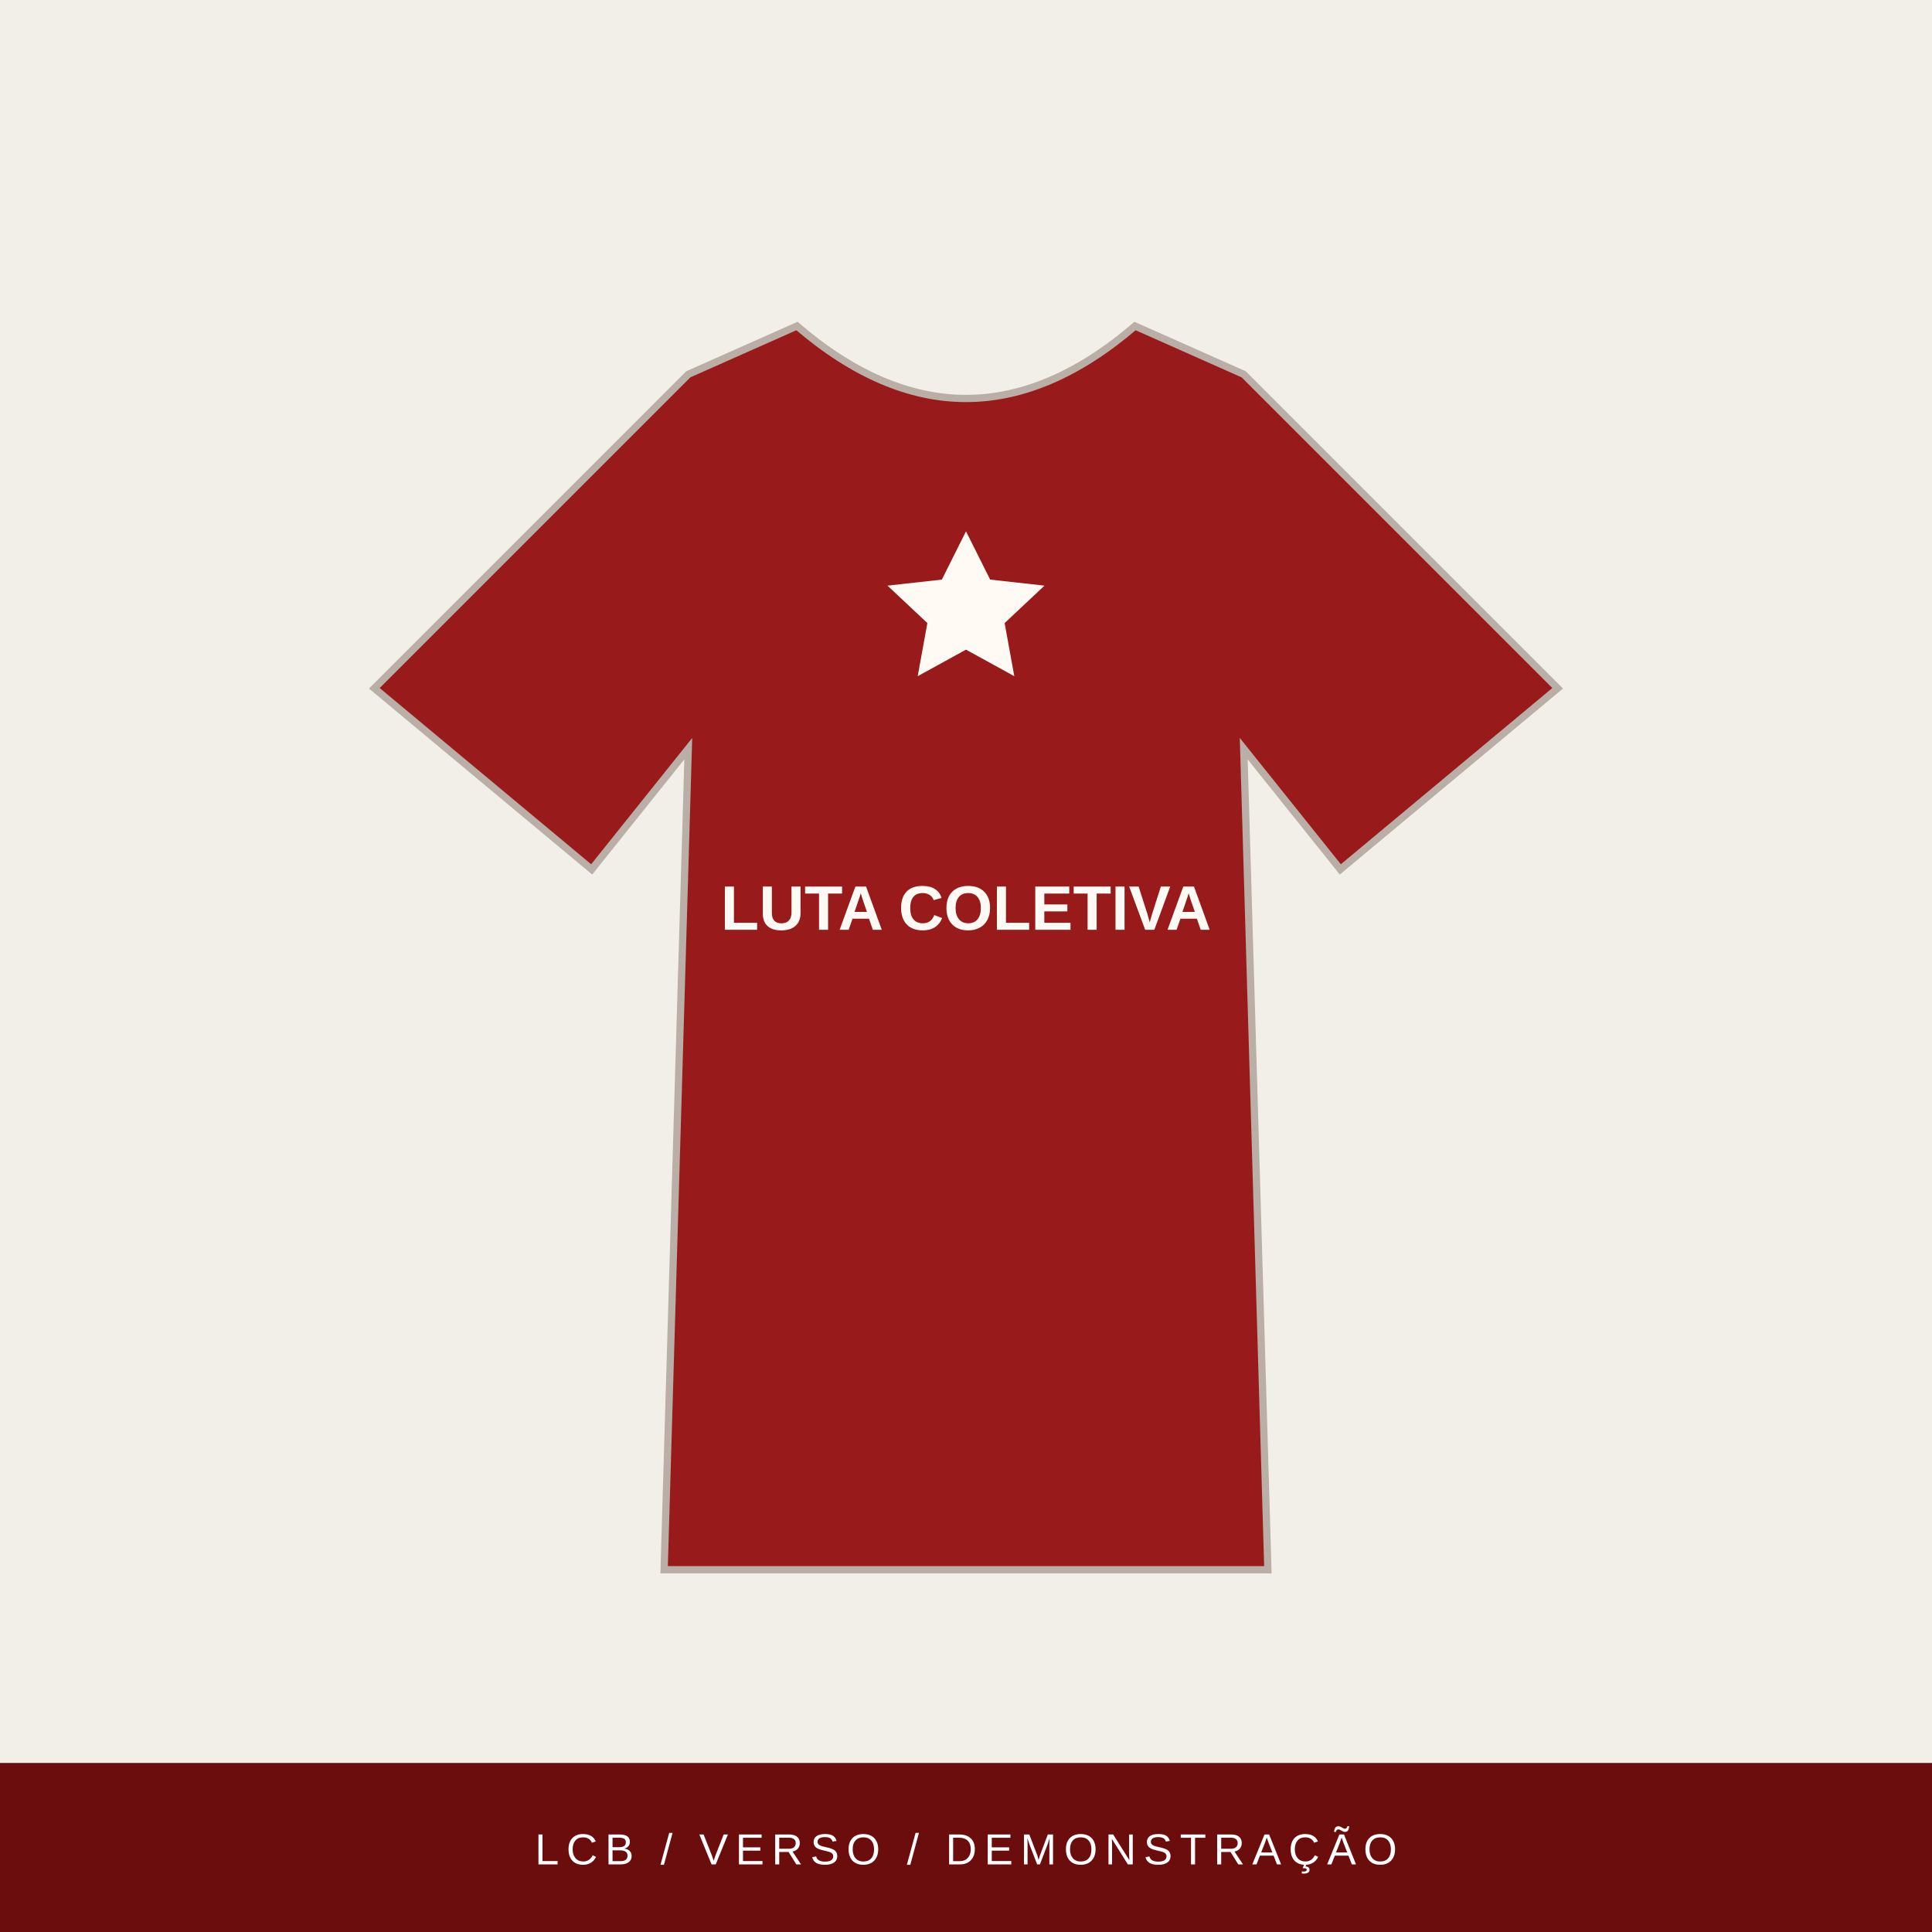
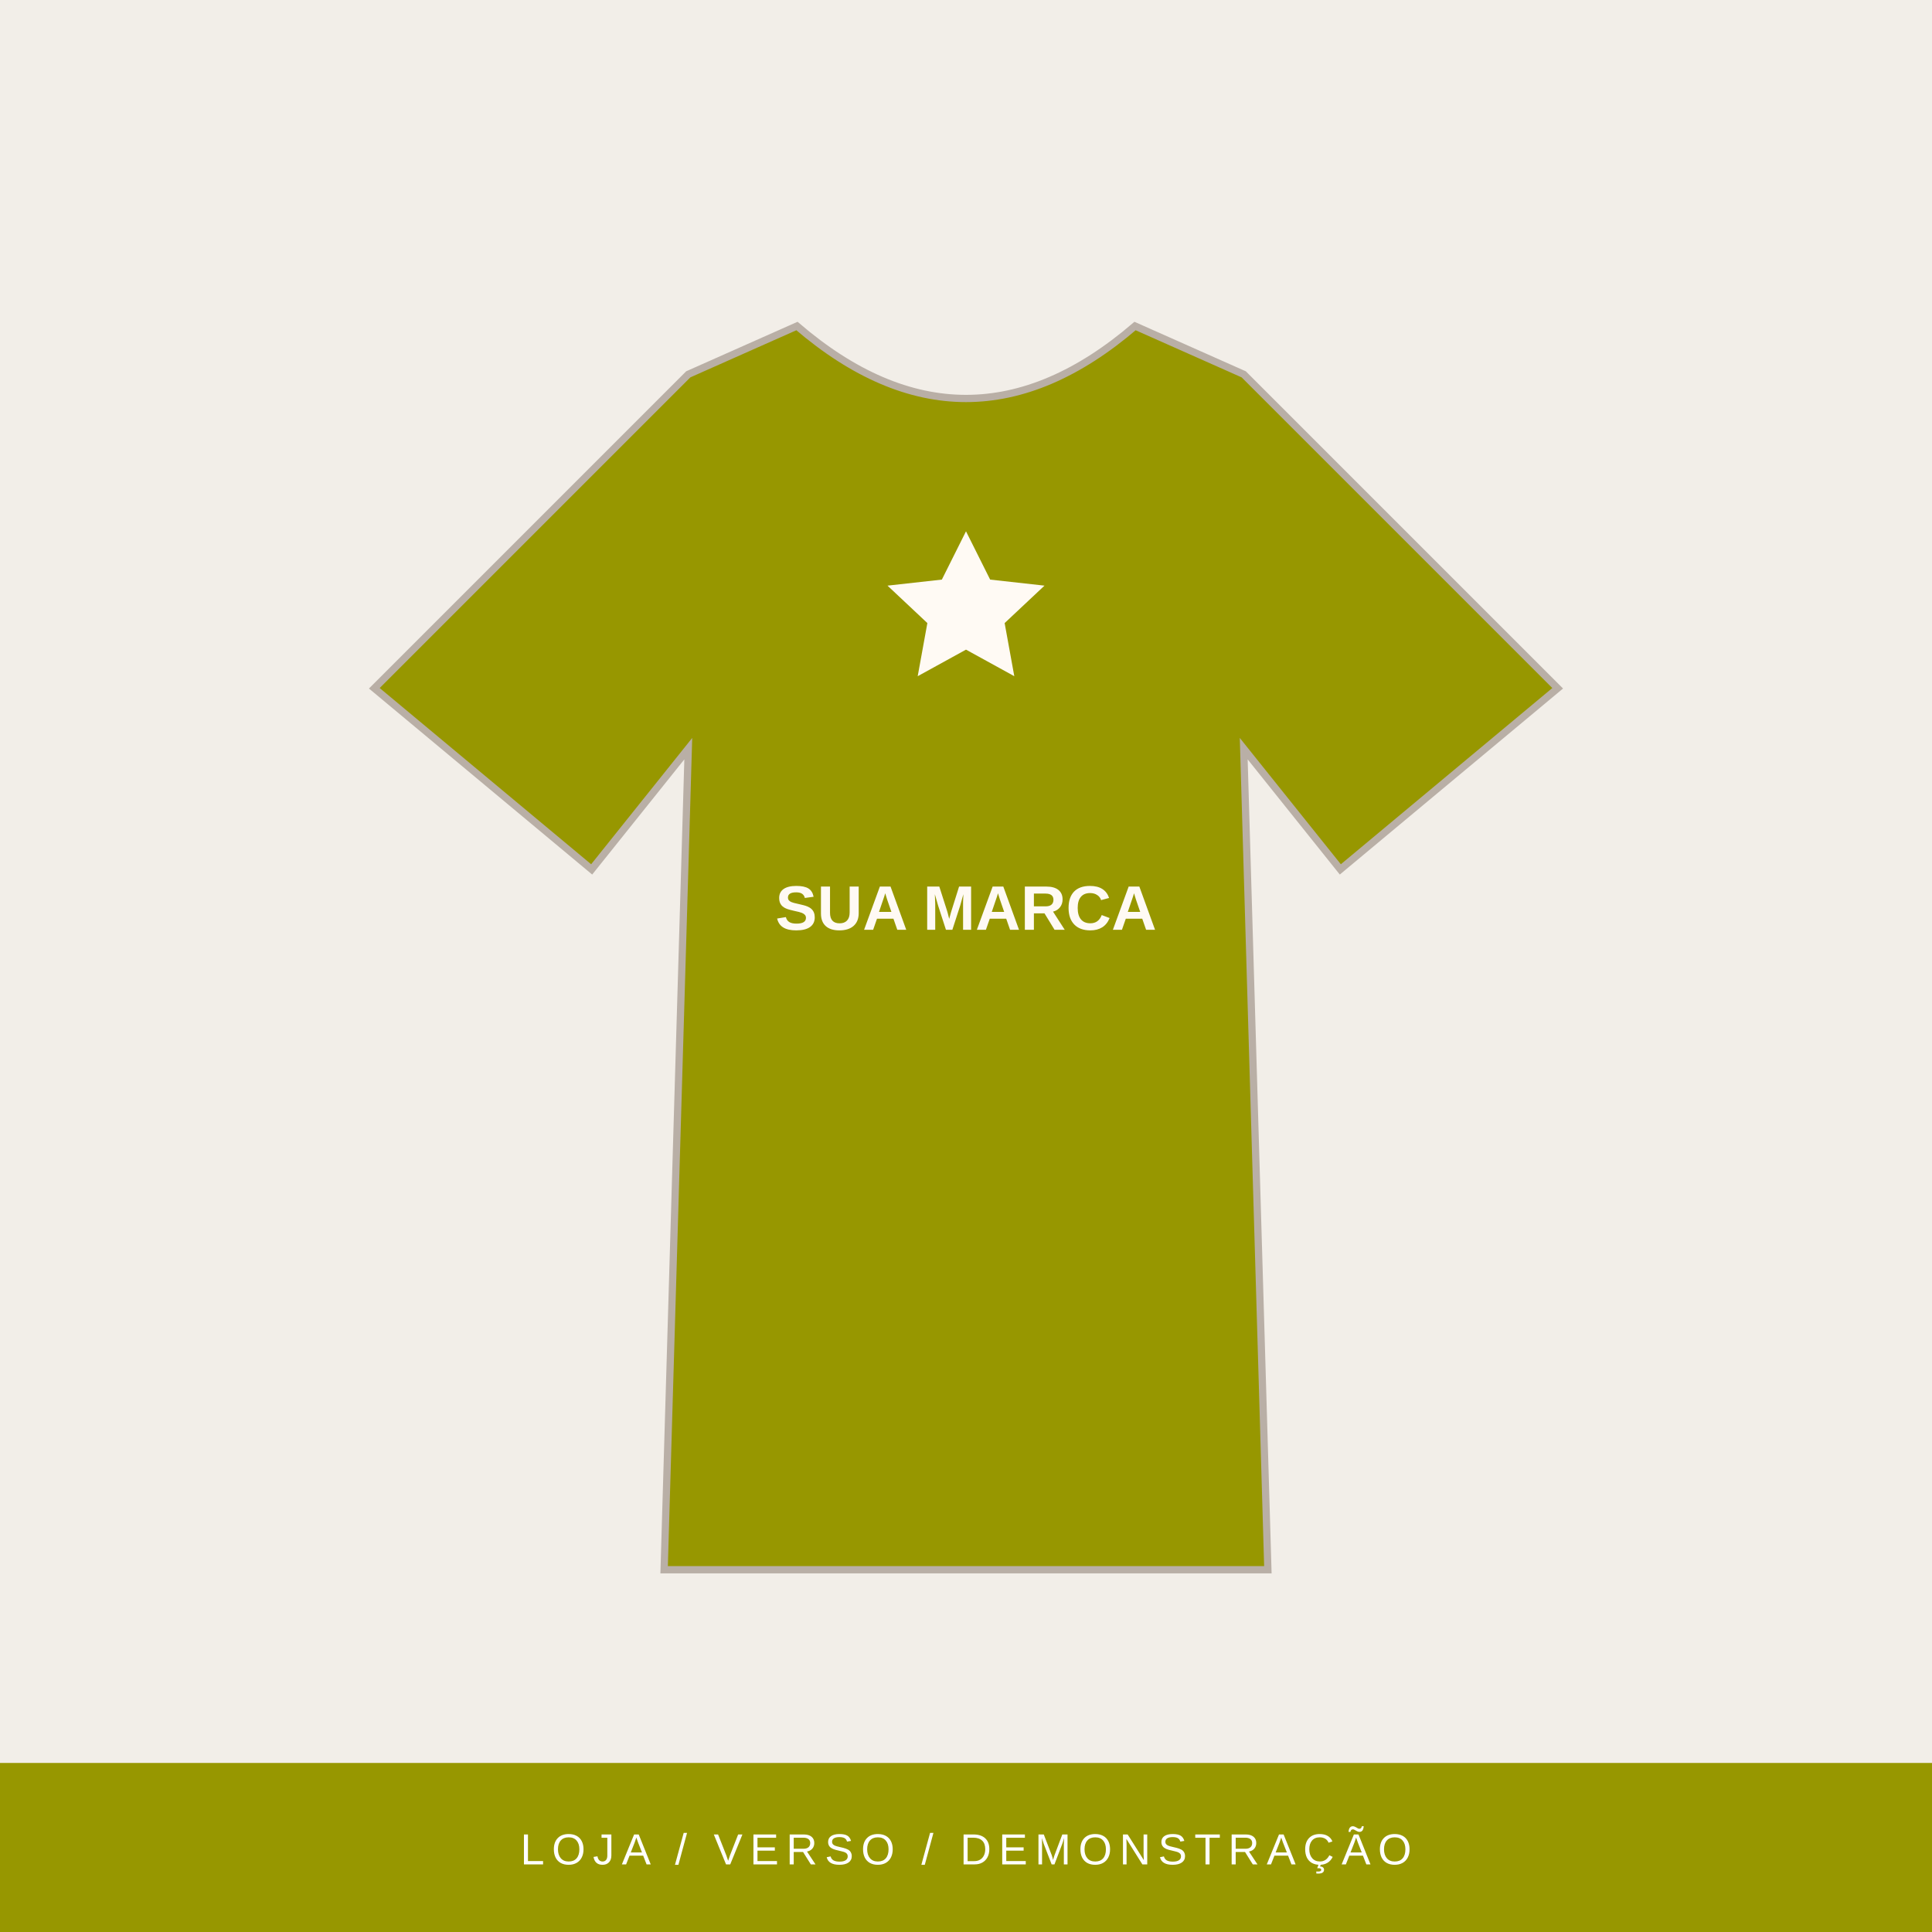
<svg xmlns="http://www.w3.org/2000/svg" width="800" height="800" viewBox="0 0 800 800">
  <rect width="800" height="800" fill="#f2eee8" />
  <g transform="translate(0 0)">
-     <path d="M285 155 L330 135 Q400 195 470 135 L515 155 L645 285 L555 360 L515 310 L525 650 L275 650 L285 310 L245 360 L155 285Z" fill="#981a1a" stroke="#b9afa6" stroke-width="3" />
-     <text x="400" y="385" font-family="Arial,sans-serif" font-size="26" font-weight="900" text-anchor="middle" fill="#fffaf4">LUTA COLETIVA</text>
+     <path d="M285 155 L330 135 Q400 195 470 135 L515 155 L645 285 L555 360 L515 310 L525 650 L275 650 L285 310 L245 360 L155 285Z" fill="#979700" stroke="#b9afa6" stroke-width="3" />
+     <text x="400" y="385" font-family="Arial,sans-serif" font-size="26" font-weight="900" text-anchor="middle" fill="#fffaf4">SUA MARCA</text>
    <path d="M380 300 L400 260 L420 300 L465 305 L432 336 L440 380 L400 358 L360 380 L368 336 L335 305Z" fill="#fffaf4" transform="translate(200 90) scale(.5)" />
  </g>
-   <rect y="730" width="800" height="70" fill="#6b0d0d" />
-   <text x="400" y="772" text-anchor="middle" font-family="Arial,sans-serif" font-size="18" letter-spacing="3" fill="white">LCB / VERSO / DEMONSTRAÇÃO</text>
+   <rect y="730" width="800" height="70" fill="#979700" />
+   <text x="400" y="772" text-anchor="middle" font-family="Arial,sans-serif" font-size="18" letter-spacing="3" fill="white">LOJA / VERSO / DEMONSTRAÇÃO</text>
</svg>
